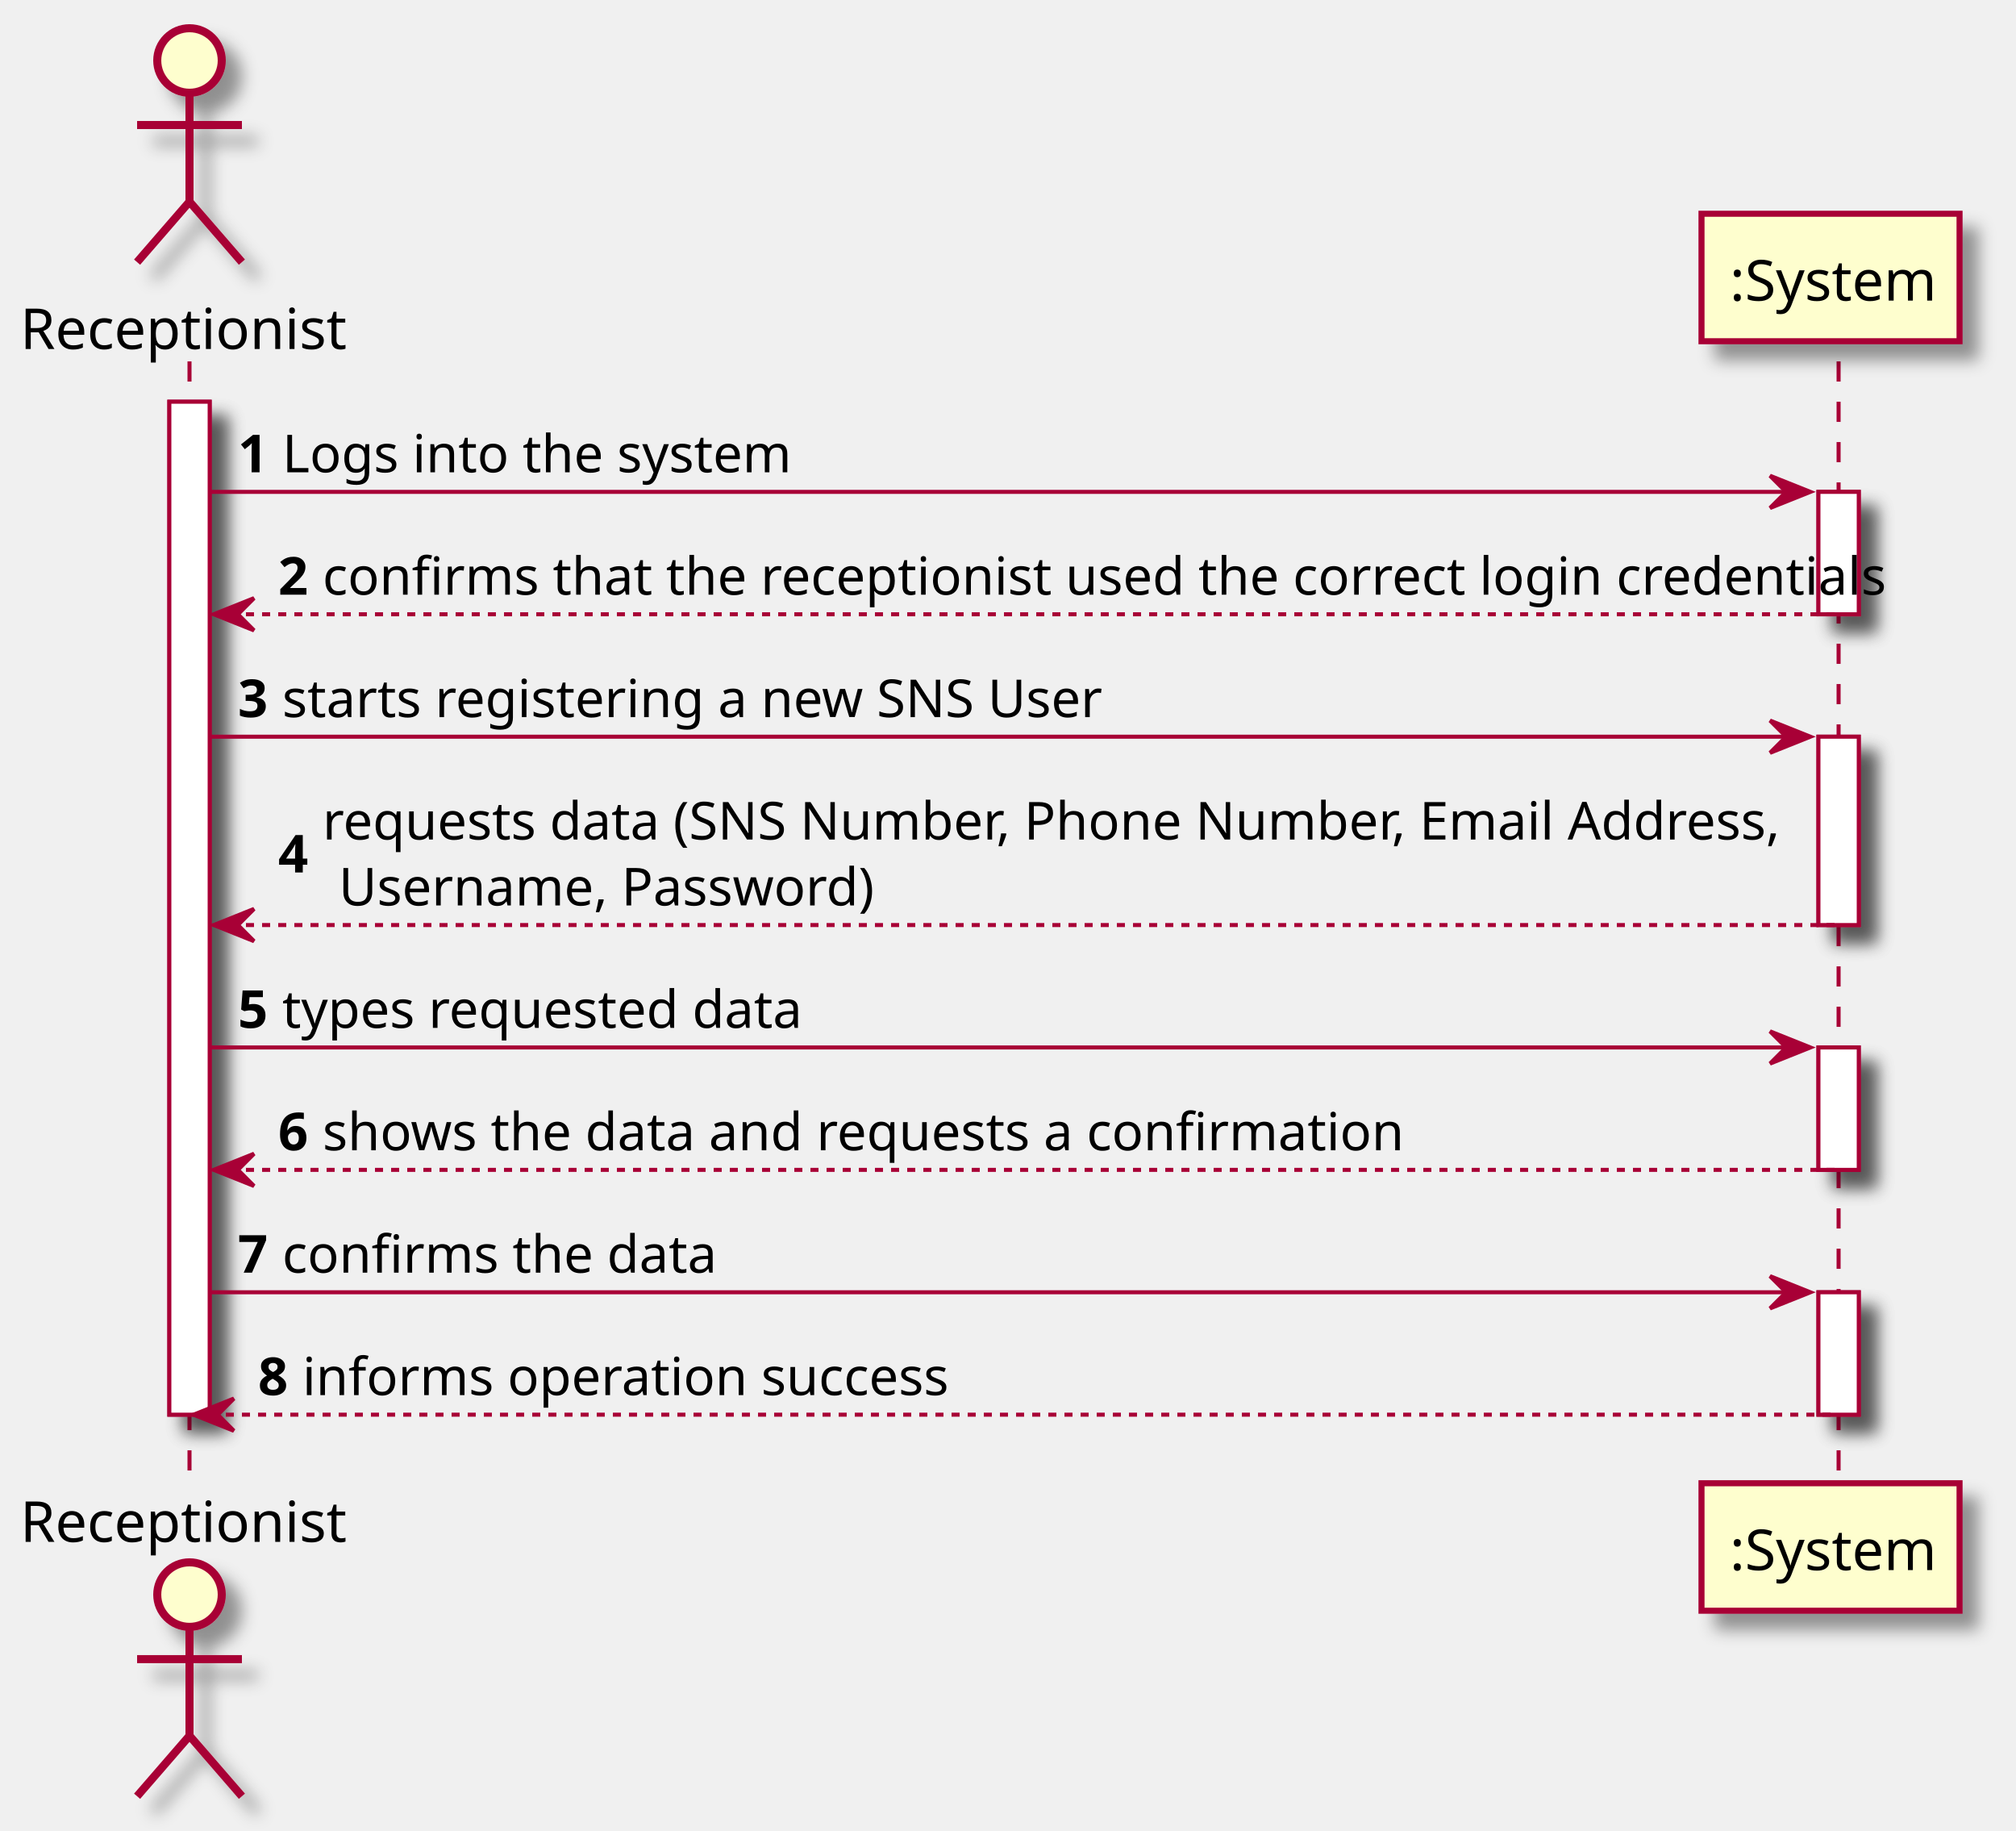
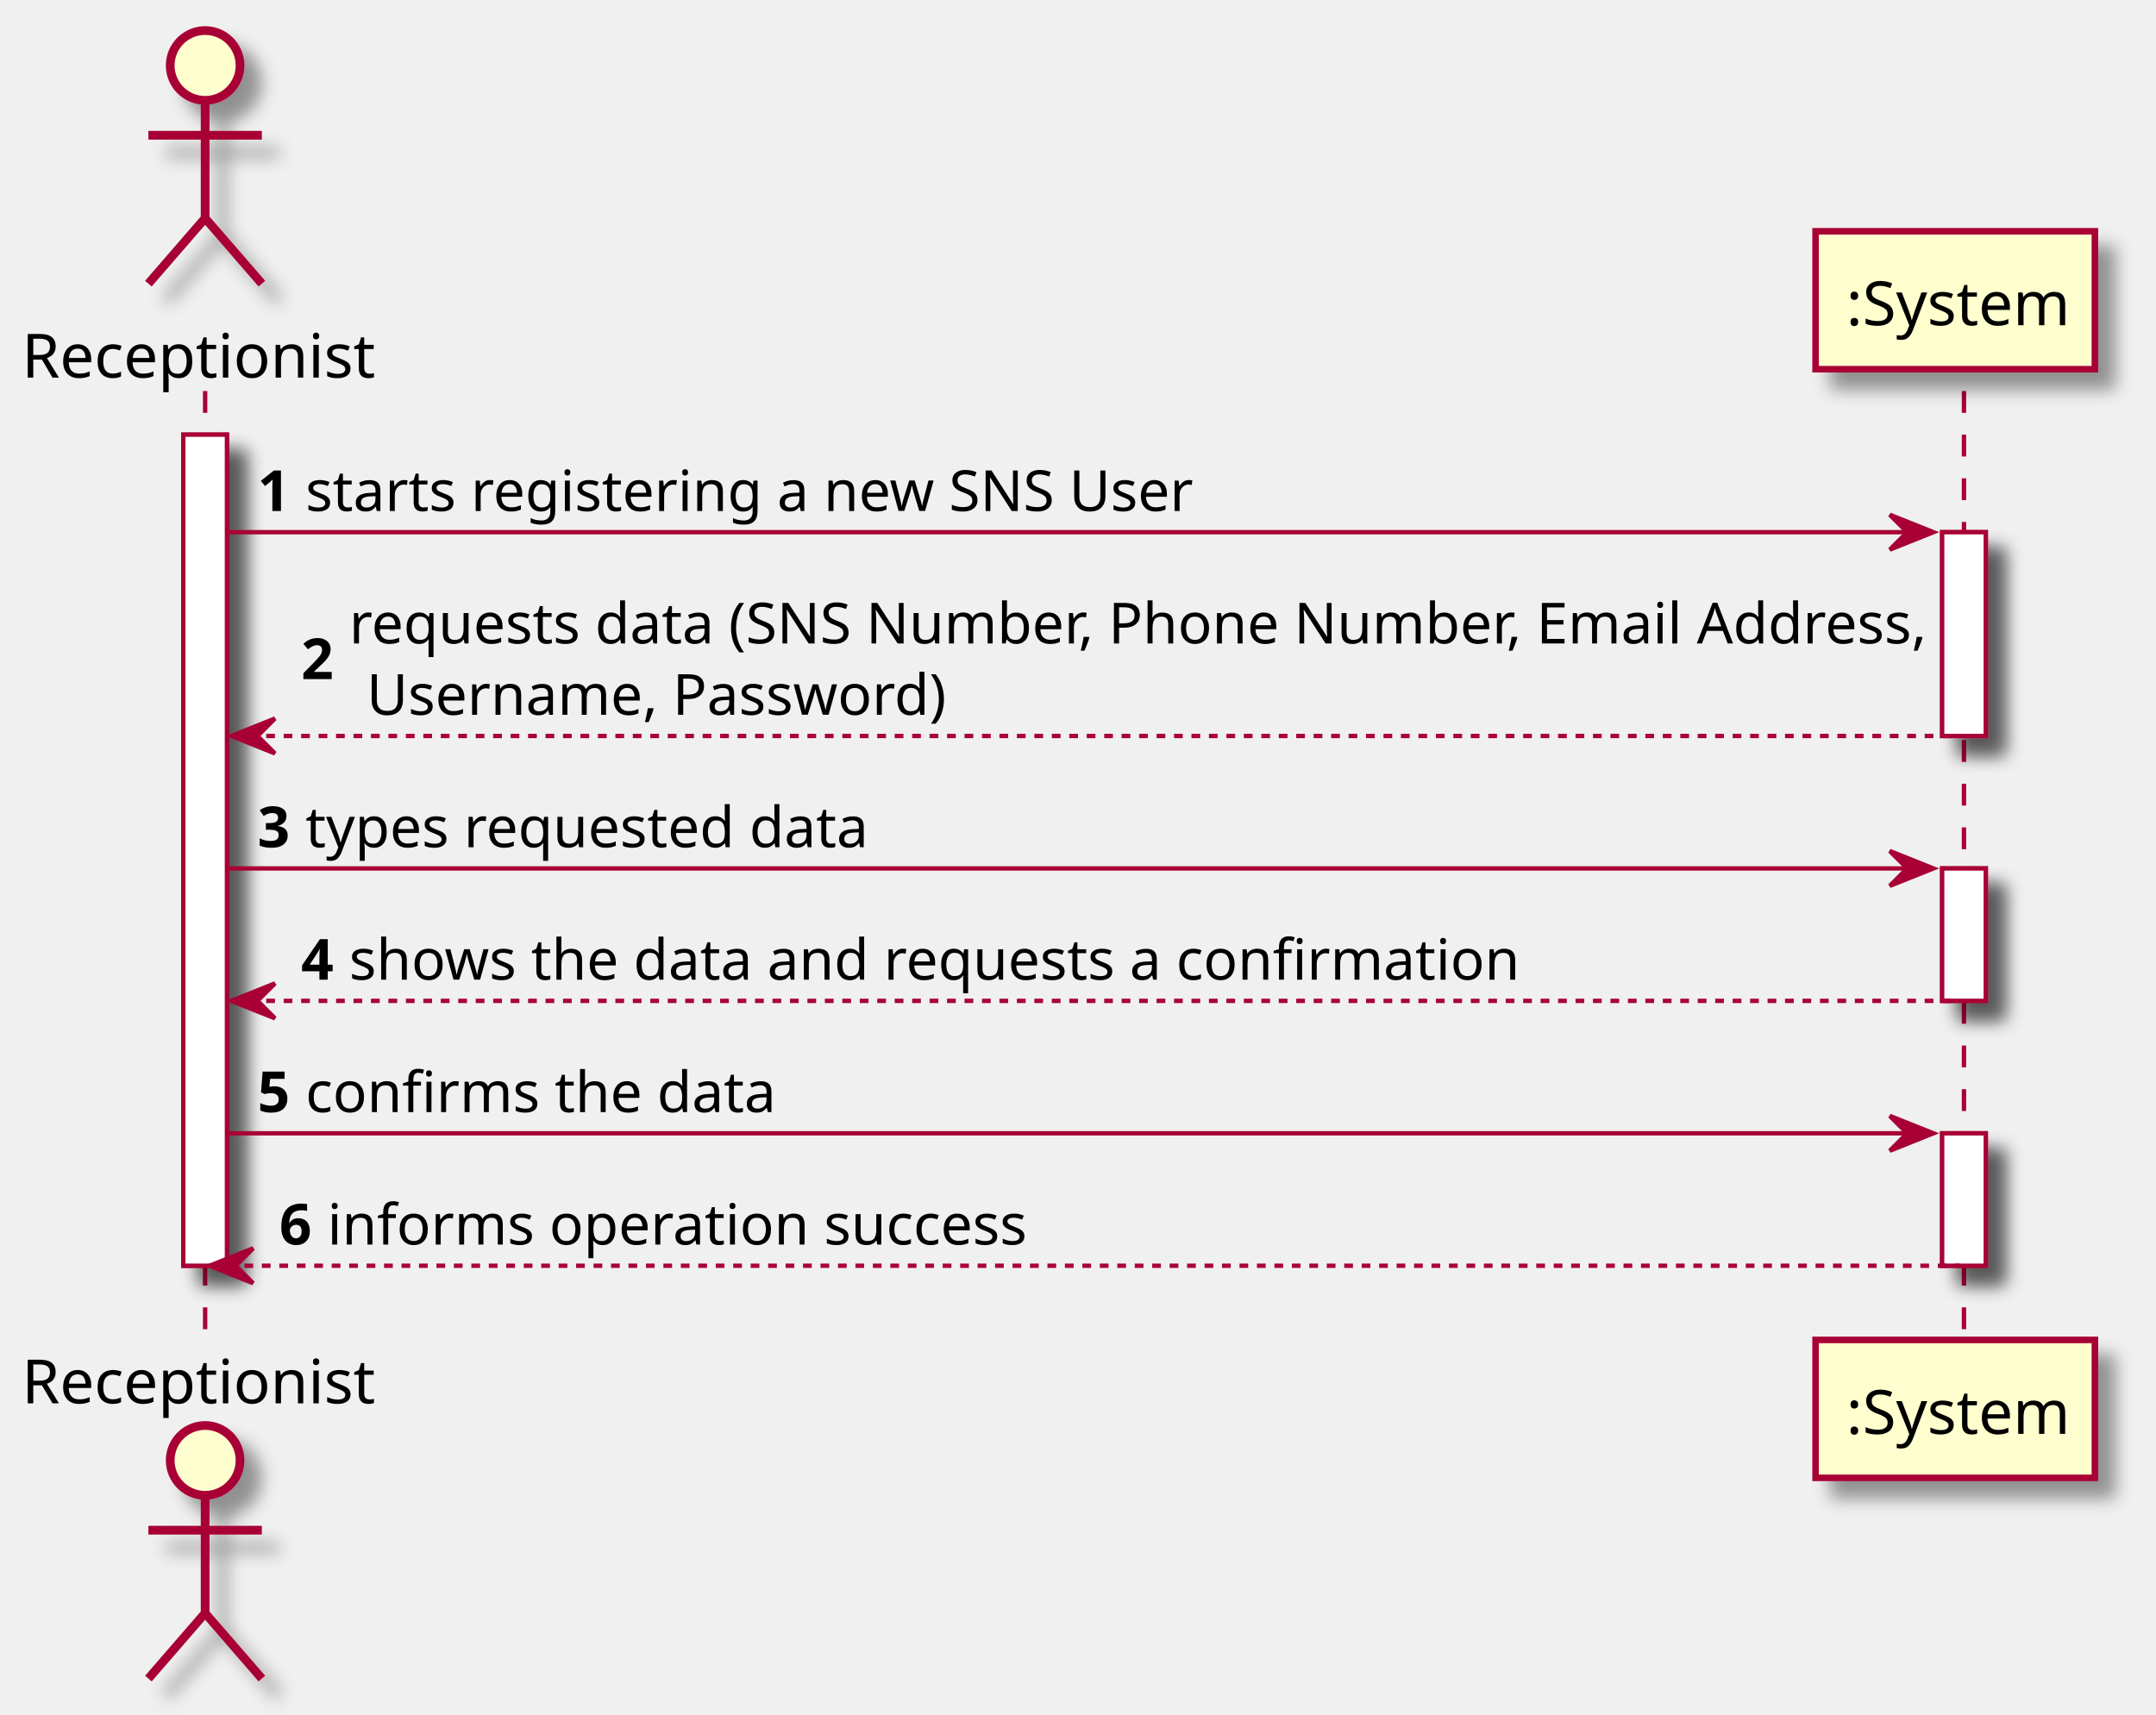
- <svg xmlns="http://www.w3.org/2000/svg" contentScriptType="application/ecmascript" contentStyleType="text/css" height="454px" preserveAspectRatio="none" style="width:500px;height:454px;background:#FFFFFF;" version="1.1" viewBox="0 0 500 454" width="500px" zoomAndPan="magnify">
+ <svg xmlns="http://www.w3.org/2000/svg" contentScriptType="application/ecmascript" contentStyleType="text/css" height="393px" preserveAspectRatio="none" style="width:494px;height:393px;background:#FFFFFF;" version="1.1" viewBox="0 0 494 393" width="494px" zoomAndPan="magnify">
  <defs>
-     <filter height="300%" id="f159iiixda3mij" width="300%" x="-1" y="-1">
+     <filter height="300%" id="fp2qvkxr3z0gc" width="300%" x="-1" y="-1">
      <feGaussianBlur result="blurOut" stdDeviation="2.0" />
      <feColorMatrix in="blurOut" result="blurOut2" type="matrix" values="0 0 0 0 0 0 0 0 0 0 0 0 0 0 0 0 0 0 .4 0" />
      <feOffset dx="4.0" dy="4.0" in="blurOut2" result="blurOut3" />
      <feBlend in="SourceGraphic" in2="blurOut3" mode="normal" />
    </filter>
  </defs>
  <g>
-     <rect fill="#FFFFFF" filter="url(#f159iiixda3mij)" height="251.164" style="stroke:#A80036;stroke-width:1.0;" width="10" x="42" y="99.609" />
-     <rect fill="#FFFFFF" filter="url(#f159iiixda3mij)" height="30.352" style="stroke:#A80036;stroke-width:1.0;" width="10" x="451" y="121.961" />
-     <rect fill="#FFFFFF" filter="url(#f159iiixda3mij)" height="46.703" style="stroke:#A80036;stroke-width:1.0;" width="10" x="451" y="182.664" />
-     <rect fill="#FFFFFF" filter="url(#f159iiixda3mij)" height="30.352" style="stroke:#A80036;stroke-width:1.0;" width="10" x="451" y="259.719" />
-     <rect fill="#FFFFFF" filter="url(#f159iiixda3mij)" height="30.352" style="stroke:#A80036;stroke-width:1.0;" width="10" x="451" y="320.422" />
-     <line style="stroke:#A80036;stroke-width:1.0;stroke-dasharray:5.0,5.0;" x1="47" x2="47" y1="89.609" y2="368.773" />
-     <line style="stroke:#A80036;stroke-width:1.0;stroke-dasharray:5.0,5.0;" x1="456" x2="456" y1="89.609" y2="368.773" />
+     <rect fill="#FFFFFF" filter="url(#fp2qvkxr3z0gc)" height="190.461" style="stroke:#A80036;stroke-width:1.0;" width="10" x="42" y="99.609" />
+     <rect fill="#FFFFFF" filter="url(#fp2qvkxr3z0gc)" height="46.703" style="stroke:#A80036;stroke-width:1.0;" width="10" x="445" y="121.961" />
+     <rect fill="#FFFFFF" filter="url(#fp2qvkxr3z0gc)" height="30.352" style="stroke:#A80036;stroke-width:1.0;" width="10" x="445" y="199.016" />
+     <rect fill="#FFFFFF" filter="url(#fp2qvkxr3z0gc)" height="30.352" style="stroke:#A80036;stroke-width:1.0;" width="10" x="445" y="259.719" />
+     <line style="stroke:#A80036;stroke-width:1.0;stroke-dasharray:5.0,5.0;" x1="47" x2="47" y1="89.609" y2="308.07" />
+     <line style="stroke:#A80036;stroke-width:1.0;stroke-dasharray:5.0,5.0;" x1="450" x2="450" y1="89.609" y2="308.07" />
    <text fill="#000000" font-family="sans-serif" font-size="14" lengthAdjust="spacing" textLength="78" x="5" y="86.533">Receptionist</text>
-     <ellipse cx="47" cy="15" fill="#FEFECE" filter="url(#f159iiixda3mij)" rx="8" ry="8" style="stroke:#A80036;stroke-width:2.0;" />
-     <path d="M47,23 L47,50 M34,31 L60,31 M47,50 L34,65 M47,50 L60,65 " fill="none" filter="url(#f159iiixda3mij)" style="stroke:#A80036;stroke-width:2.0;" />
-     <text fill="#000000" font-family="sans-serif" font-size="14" lengthAdjust="spacing" textLength="78" x="5" y="382.307">Receptionist</text>
-     <ellipse cx="47" cy="395.383" fill="#FEFECE" filter="url(#f159iiixda3mij)" rx="8" ry="8" style="stroke:#A80036;stroke-width:2.0;" />
-     <path d="M47,403.383 L47,430.383 M34,411.383 L60,411.383 M47,430.383 L34,445.383 M47,430.383 L60,445.383 " fill="none" filter="url(#f159iiixda3mij)" style="stroke:#A80036;stroke-width:2.0;" />
-     <rect fill="#FEFECE" filter="url(#f159iiixda3mij)" height="31.609" style="stroke:#A80036;stroke-width:1.5;" width="64" x="422" y="53" />
-     <text fill="#000000" font-family="sans-serif" font-size="14" lengthAdjust="spacing" textLength="50" x="429" y="74.533">:System</text>
-     <rect fill="#FEFECE" filter="url(#f159iiixda3mij)" height="31.609" style="stroke:#A80036;stroke-width:1.5;" width="64" x="422" y="367.773" />
-     <text fill="#000000" font-family="sans-serif" font-size="14" lengthAdjust="spacing" textLength="50" x="429" y="389.307">:System</text>
-     <rect fill="#FFFFFF" filter="url(#f159iiixda3mij)" height="251.164" style="stroke:#A80036;stroke-width:1.0;" width="10" x="42" y="99.609" />
-     <rect fill="#FFFFFF" filter="url(#f159iiixda3mij)" height="30.352" style="stroke:#A80036;stroke-width:1.0;" width="10" x="451" y="121.961" />
-     <rect fill="#FFFFFF" filter="url(#f159iiixda3mij)" height="46.703" style="stroke:#A80036;stroke-width:1.0;" width="10" x="451" y="182.664" />
-     <rect fill="#FFFFFF" filter="url(#f159iiixda3mij)" height="30.352" style="stroke:#A80036;stroke-width:1.0;" width="10" x="451" y="259.719" />
-     <rect fill="#FFFFFF" filter="url(#f159iiixda3mij)" height="30.352" style="stroke:#A80036;stroke-width:1.0;" width="10" x="451" y="320.422" />
-     <polygon fill="#A80036" points="439,117.961,449,121.961,439,125.961,443,121.961" style="stroke:#A80036;stroke-width:1.0;" />
-     <line style="stroke:#A80036;stroke-width:1.0;" x1="52" x2="445" y1="121.961" y2="121.961" />
+     <ellipse cx="47" cy="15" fill="#FEFECE" filter="url(#fp2qvkxr3z0gc)" rx="8" ry="8" style="stroke:#A80036;stroke-width:2.0;" />
+     <path d="M47,23 L47,50 M34,31 L60,31 M47,50 L34,65 M47,50 L60,65 " fill="none" filter="url(#fp2qvkxr3z0gc)" style="stroke:#A80036;stroke-width:2.0;" />
+     <text fill="#000000" font-family="sans-serif" font-size="14" lengthAdjust="spacing" textLength="78" x="5" y="321.603">Receptionist</text>
+     <ellipse cx="47" cy="334.68" fill="#FEFECE" filter="url(#fp2qvkxr3z0gc)" rx="8" ry="8" style="stroke:#A80036;stroke-width:2.0;" />
+     <path d="M47,342.68 L47,369.68 M34,350.68 L60,350.68 M47,369.68 L34,384.68 M47,369.68 L60,384.68 " fill="none" filter="url(#fp2qvkxr3z0gc)" style="stroke:#A80036;stroke-width:2.0;" />
+     <rect fill="#FEFECE" filter="url(#fp2qvkxr3z0gc)" height="31.609" style="stroke:#A80036;stroke-width:1.5;" width="64" x="416" y="53" />
+     <text fill="#000000" font-family="sans-serif" font-size="14" lengthAdjust="spacing" textLength="50" x="423" y="74.533">:System</text>
+     <rect fill="#FEFECE" filter="url(#fp2qvkxr3z0gc)" height="31.609" style="stroke:#A80036;stroke-width:1.5;" width="64" x="416" y="307.07" />
+     <text fill="#000000" font-family="sans-serif" font-size="14" lengthAdjust="spacing" textLength="50" x="423" y="328.603">:System</text>
+     <rect fill="#FFFFFF" filter="url(#fp2qvkxr3z0gc)" height="190.461" style="stroke:#A80036;stroke-width:1.0;" width="10" x="42" y="99.609" />
+     <rect fill="#FFFFFF" filter="url(#fp2qvkxr3z0gc)" height="46.703" style="stroke:#A80036;stroke-width:1.0;" width="10" x="445" y="121.961" />
+     <rect fill="#FFFFFF" filter="url(#fp2qvkxr3z0gc)" height="30.352" style="stroke:#A80036;stroke-width:1.0;" width="10" x="445" y="199.016" />
+     <rect fill="#FFFFFF" filter="url(#fp2qvkxr3z0gc)" height="30.352" style="stroke:#A80036;stroke-width:1.0;" width="10" x="445" y="259.719" />
+     <polygon fill="#A80036" points="433,117.961,443,121.961,433,125.961,437,121.961" style="stroke:#A80036;stroke-width:1.0;" />
+     <line style="stroke:#A80036;stroke-width:1.0;" x1="52" x2="439" y1="121.961" y2="121.961" />
    <text fill="#000000" font-family="sans-serif" font-size="13" font-weight="bold" lengthAdjust="spacing" textLength="7" x="59" y="117.105">1</text>
-     <text fill="#000000" font-family="sans-serif" font-size="13" lengthAdjust="spacing" textLength="122" x="70" y="117.105">Logs into the system</text>
-     <polygon fill="#A80036" points="63,148.312,53,152.312,63,156.312,59,152.312" style="stroke:#A80036;stroke-width:1.0;" />
-     <line style="stroke:#A80036;stroke-width:1.0;stroke-dasharray:2.0,2.0;" x1="57" x2="455" y1="152.312" y2="152.312" />
-     <text fill="#000000" font-family="sans-serif" font-size="13" font-weight="bold" lengthAdjust="spacing" textLength="7" x="69" y="147.456">2</text>
-     <text fill="#000000" font-family="sans-serif" font-size="13" lengthAdjust="spacing" textLength="364" x="80" y="147.456">confirms that the receptionist used the correct login credentials</text>
-     <polygon fill="#A80036" points="439,178.664,449,182.664,439,186.664,443,182.664" style="stroke:#A80036;stroke-width:1.0;" />
-     <line style="stroke:#A80036;stroke-width:1.0;" x1="52" x2="445" y1="182.664" y2="182.664" />
-     <text fill="#000000" font-family="sans-serif" font-size="13" font-weight="bold" lengthAdjust="spacing" textLength="7" x="59" y="177.808">3</text>
-     <text fill="#000000" font-family="sans-serif" font-size="13" lengthAdjust="spacing" textLength="197" x="70" y="177.808">starts registering a new SNS User</text>
+     <text fill="#000000" font-family="sans-serif" font-size="13" lengthAdjust="spacing" textLength="197" x="70" y="117.105">starts registering a new SNS User</text>
+     <polygon fill="#A80036" points="63,164.664,53,168.664,63,172.664,59,168.664" style="stroke:#A80036;stroke-width:1.0;" />
+     <line style="stroke:#A80036;stroke-width:1.0;stroke-dasharray:2.0,2.0;" x1="57" x2="449" y1="168.664" y2="168.664" />
+     <text fill="#000000" font-family="sans-serif" font-size="13" font-weight="bold" lengthAdjust="spacing" textLength="7" x="69" y="155.632">2</text>
+     <text fill="#000000" font-family="sans-serif" font-size="13" lengthAdjust="spacing" textLength="354" x="80" y="147.456">requests data (SNS Number, Phone Number, Email Address,</text>
+     <text fill="#000000" font-family="sans-serif" font-size="13" lengthAdjust="spacing" textLength="128" x="84" y="163.808">Username, Password)</text>
+     <polygon fill="#A80036" points="433,195.016,443,199.016,433,203.016,437,199.016" style="stroke:#A80036;stroke-width:1.0;" />
+     <line style="stroke:#A80036;stroke-width:1.0;" x1="52" x2="439" y1="199.016" y2="199.016" />
+     <text fill="#000000" font-family="sans-serif" font-size="13" font-weight="bold" lengthAdjust="spacing" textLength="7" x="59" y="194.159">3</text>
+     <text fill="#000000" font-family="sans-serif" font-size="13" lengthAdjust="spacing" textLength="122" x="70" y="194.159">types requested data</text>
    <polygon fill="#A80036" points="63,225.367,53,229.367,63,233.367,59,229.367" style="stroke:#A80036;stroke-width:1.0;" />
-     <line style="stroke:#A80036;stroke-width:1.0;stroke-dasharray:2.0,2.0;" x1="57" x2="455" y1="229.367" y2="229.367" />
-     <text fill="#000000" font-family="sans-serif" font-size="13" font-weight="bold" lengthAdjust="spacing" textLength="7" x="69" y="216.335">4</text>
-     <text fill="#000000" font-family="sans-serif" font-size="13" lengthAdjust="spacing" textLength="354" x="80" y="208.159">requests data (SNS Number, Phone Number, Email Address,</text>
-     <text fill="#000000" font-family="sans-serif" font-size="13" lengthAdjust="spacing" textLength="128" x="84" y="224.511">Username, Password)</text>
-     <polygon fill="#A80036" points="439,255.719,449,259.719,439,263.719,443,259.719" style="stroke:#A80036;stroke-width:1.0;" />
-     <line style="stroke:#A80036;stroke-width:1.0;" x1="52" x2="445" y1="259.719" y2="259.719" />
+     <line style="stroke:#A80036;stroke-width:1.0;stroke-dasharray:2.0,2.0;" x1="57" x2="449" y1="229.367" y2="229.367" />
+     <text fill="#000000" font-family="sans-serif" font-size="13" font-weight="bold" lengthAdjust="spacing" textLength="7" x="69" y="224.511">4</text>
+     <text fill="#000000" font-family="sans-serif" font-size="13" lengthAdjust="spacing" textLength="252" x="80" y="224.511">shows the data and requests a confirmation</text>
+     <polygon fill="#A80036" points="433,255.719,443,259.719,433,263.719,437,259.719" style="stroke:#A80036;stroke-width:1.0;" />
+     <line style="stroke:#A80036;stroke-width:1.0;" x1="52" x2="439" y1="259.719" y2="259.719" />
    <text fill="#000000" font-family="sans-serif" font-size="13" font-weight="bold" lengthAdjust="spacing" textLength="7" x="59" y="254.862">5</text>
-     <text fill="#000000" font-family="sans-serif" font-size="13" lengthAdjust="spacing" textLength="122" x="70" y="254.862">types requested data</text>
-     <polygon fill="#A80036" points="63,286.07,53,290.07,63,294.07,59,290.07" style="stroke:#A80036;stroke-width:1.0;" />
-     <line style="stroke:#A80036;stroke-width:1.0;stroke-dasharray:2.0,2.0;" x1="57" x2="455" y1="290.07" y2="290.07" />
-     <text fill="#000000" font-family="sans-serif" font-size="13" font-weight="bold" lengthAdjust="spacing" textLength="7" x="69" y="285.214">6</text>
-     <text fill="#000000" font-family="sans-serif" font-size="13" lengthAdjust="spacing" textLength="252" x="80" y="285.214">shows the data and requests a confirmation</text>
-     <polygon fill="#A80036" points="439,316.422,449,320.422,439,324.422,443,320.422" style="stroke:#A80036;stroke-width:1.0;" />
-     <line style="stroke:#A80036;stroke-width:1.0;" x1="52" x2="445" y1="320.422" y2="320.422" />
-     <text fill="#000000" font-family="sans-serif" font-size="13" font-weight="bold" lengthAdjust="spacing" textLength="7" x="59" y="315.565">7</text>
-     <text fill="#000000" font-family="sans-serif" font-size="13" lengthAdjust="spacing" textLength="100" x="70" y="315.565">confirms the data</text>
-     <polygon fill="#A80036" points="58,346.773,48,350.773,58,354.773,54,350.773" style="stroke:#A80036;stroke-width:1.0;" />
-     <line style="stroke:#A80036;stroke-width:1.0;stroke-dasharray:2.0,2.0;" x1="52" x2="455" y1="350.773" y2="350.773" />
-     <text fill="#000000" font-family="sans-serif" font-size="13" font-weight="bold" lengthAdjust="spacing" textLength="7" x="64" y="345.917">8</text>
-     <text fill="#000000" font-family="sans-serif" font-size="13" lengthAdjust="spacing" textLength="152" x="75" y="345.917">informs operation success</text>
+     <text fill="#000000" font-family="sans-serif" font-size="13" lengthAdjust="spacing" textLength="100" x="70" y="254.862">confirms the data</text>
+     <polygon fill="#A80036" points="58,286.07,48,290.07,58,294.07,54,290.07" style="stroke:#A80036;stroke-width:1.0;" />
+     <line style="stroke:#A80036;stroke-width:1.0;stroke-dasharray:2.0,2.0;" x1="52" x2="449" y1="290.07" y2="290.07" />
+     <text fill="#000000" font-family="sans-serif" font-size="13" font-weight="bold" lengthAdjust="spacing" textLength="7" x="64" y="285.214">6</text>
+     <text fill="#000000" font-family="sans-serif" font-size="13" lengthAdjust="spacing" textLength="152" x="75" y="285.214">informs operation success</text>
  </g>
</svg>
